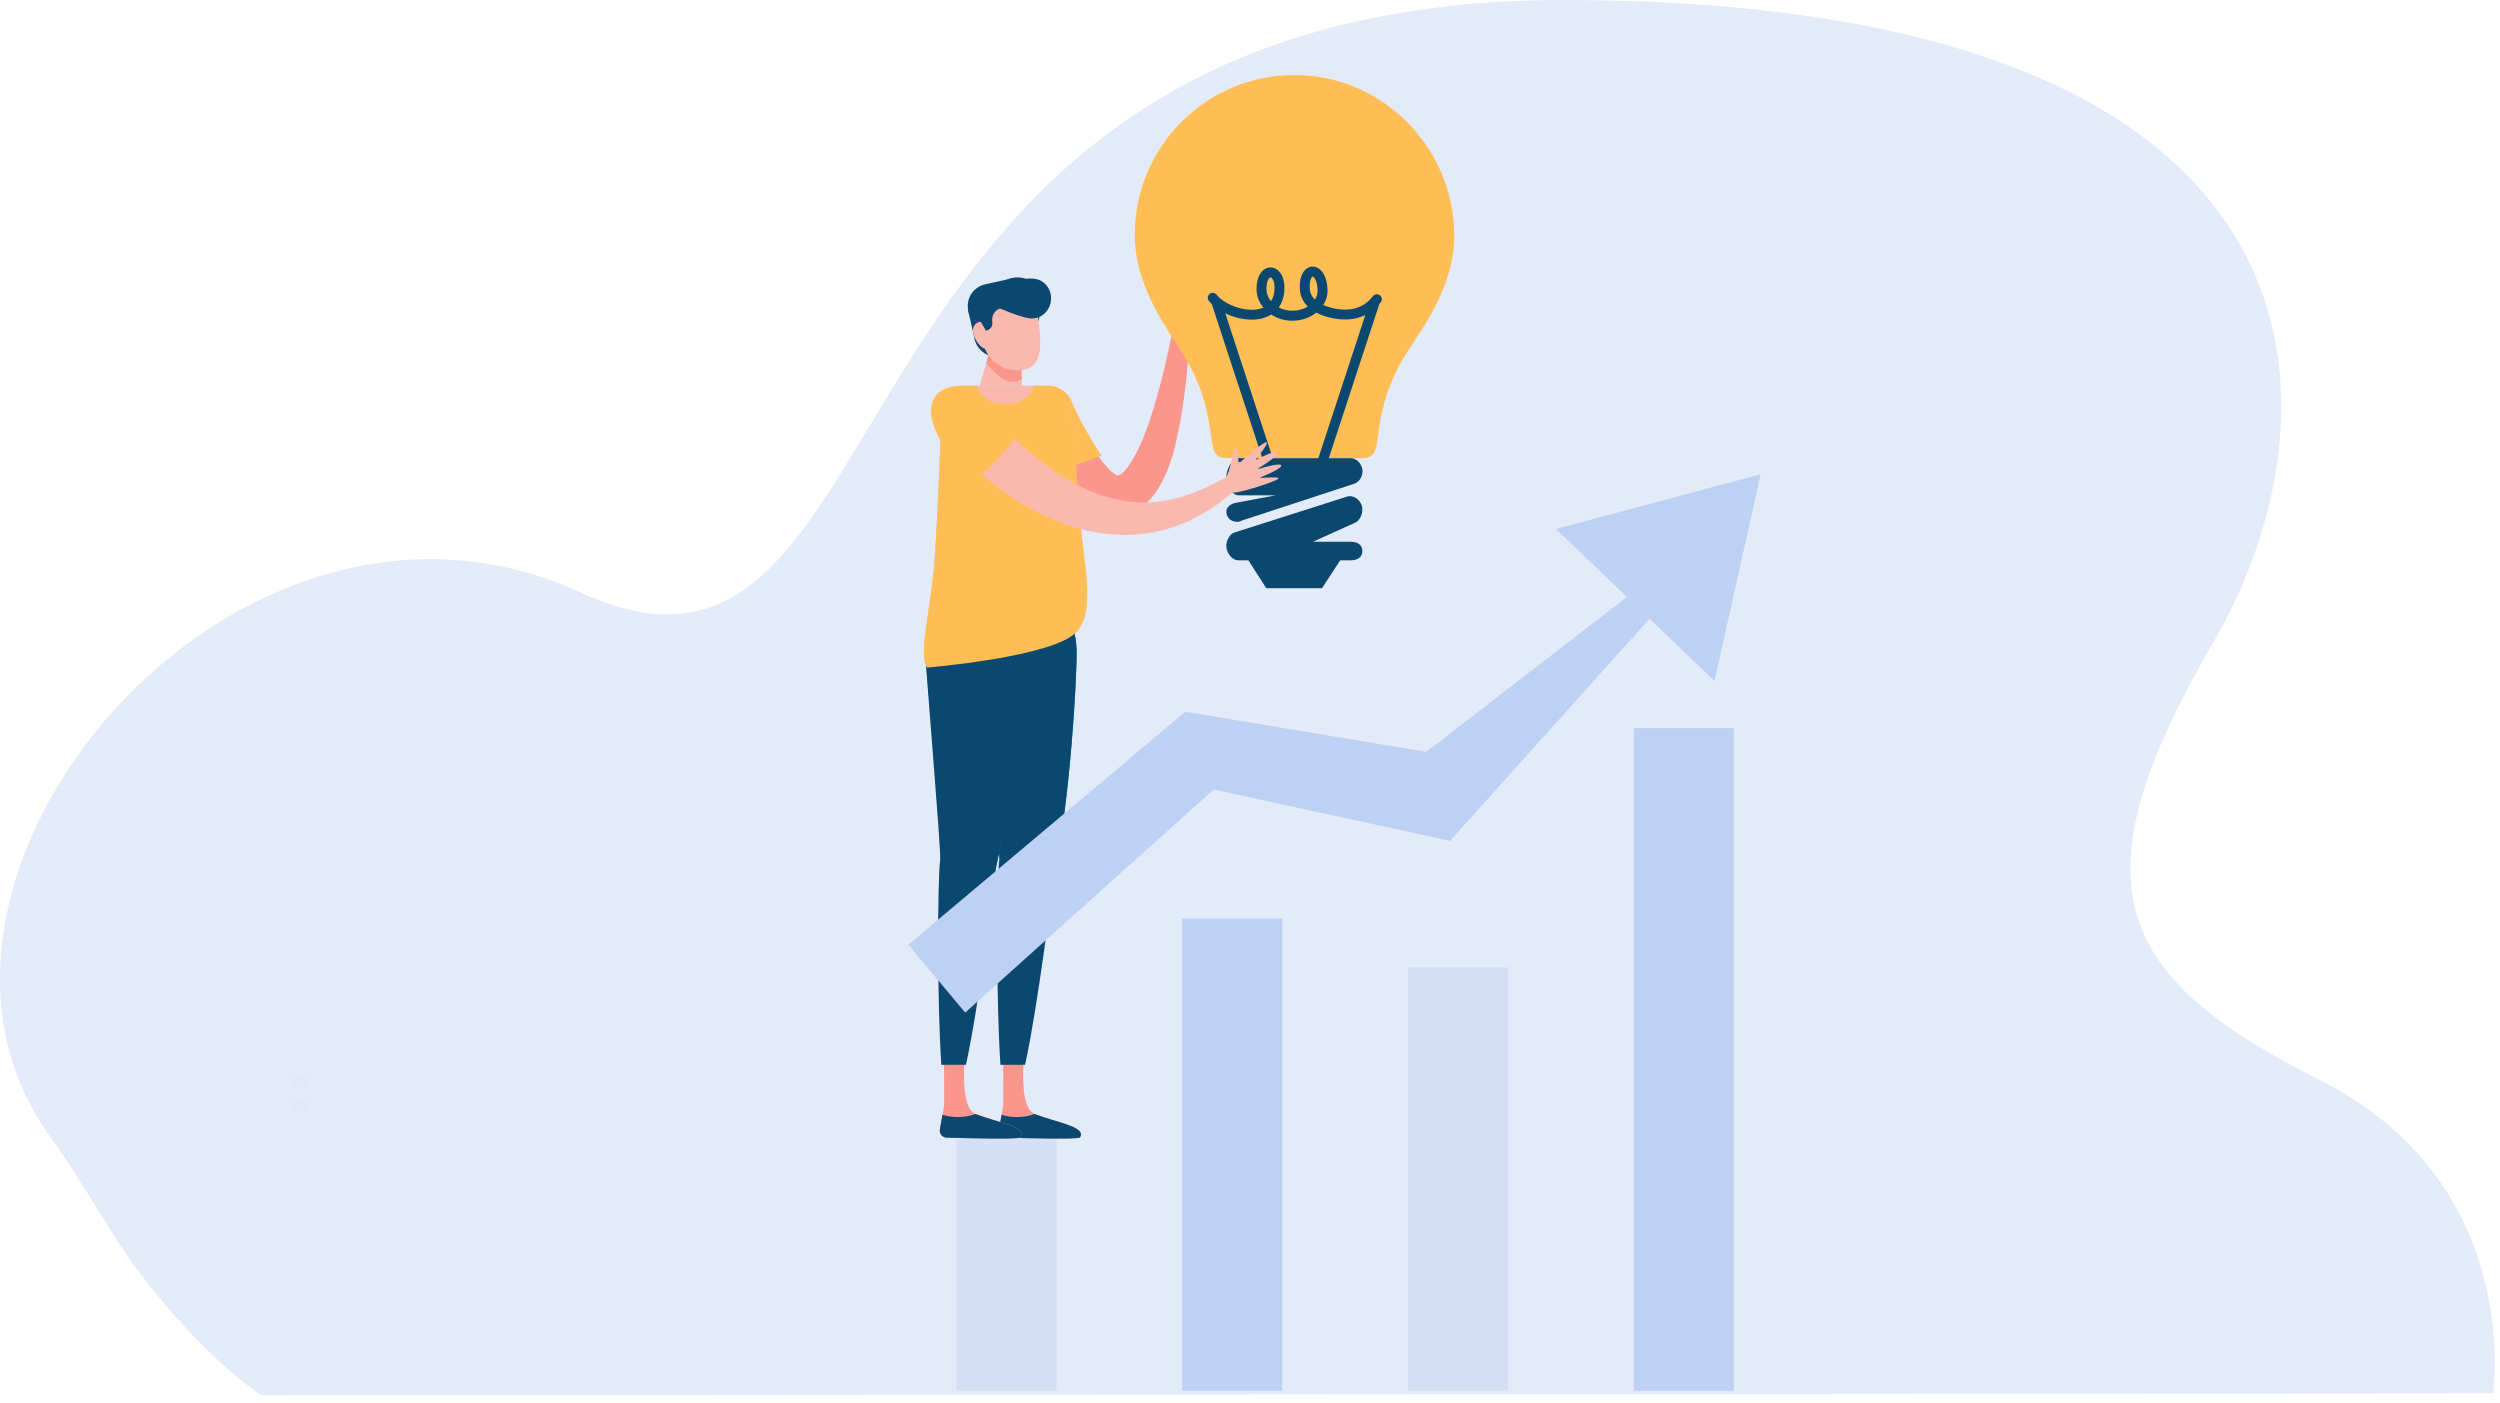
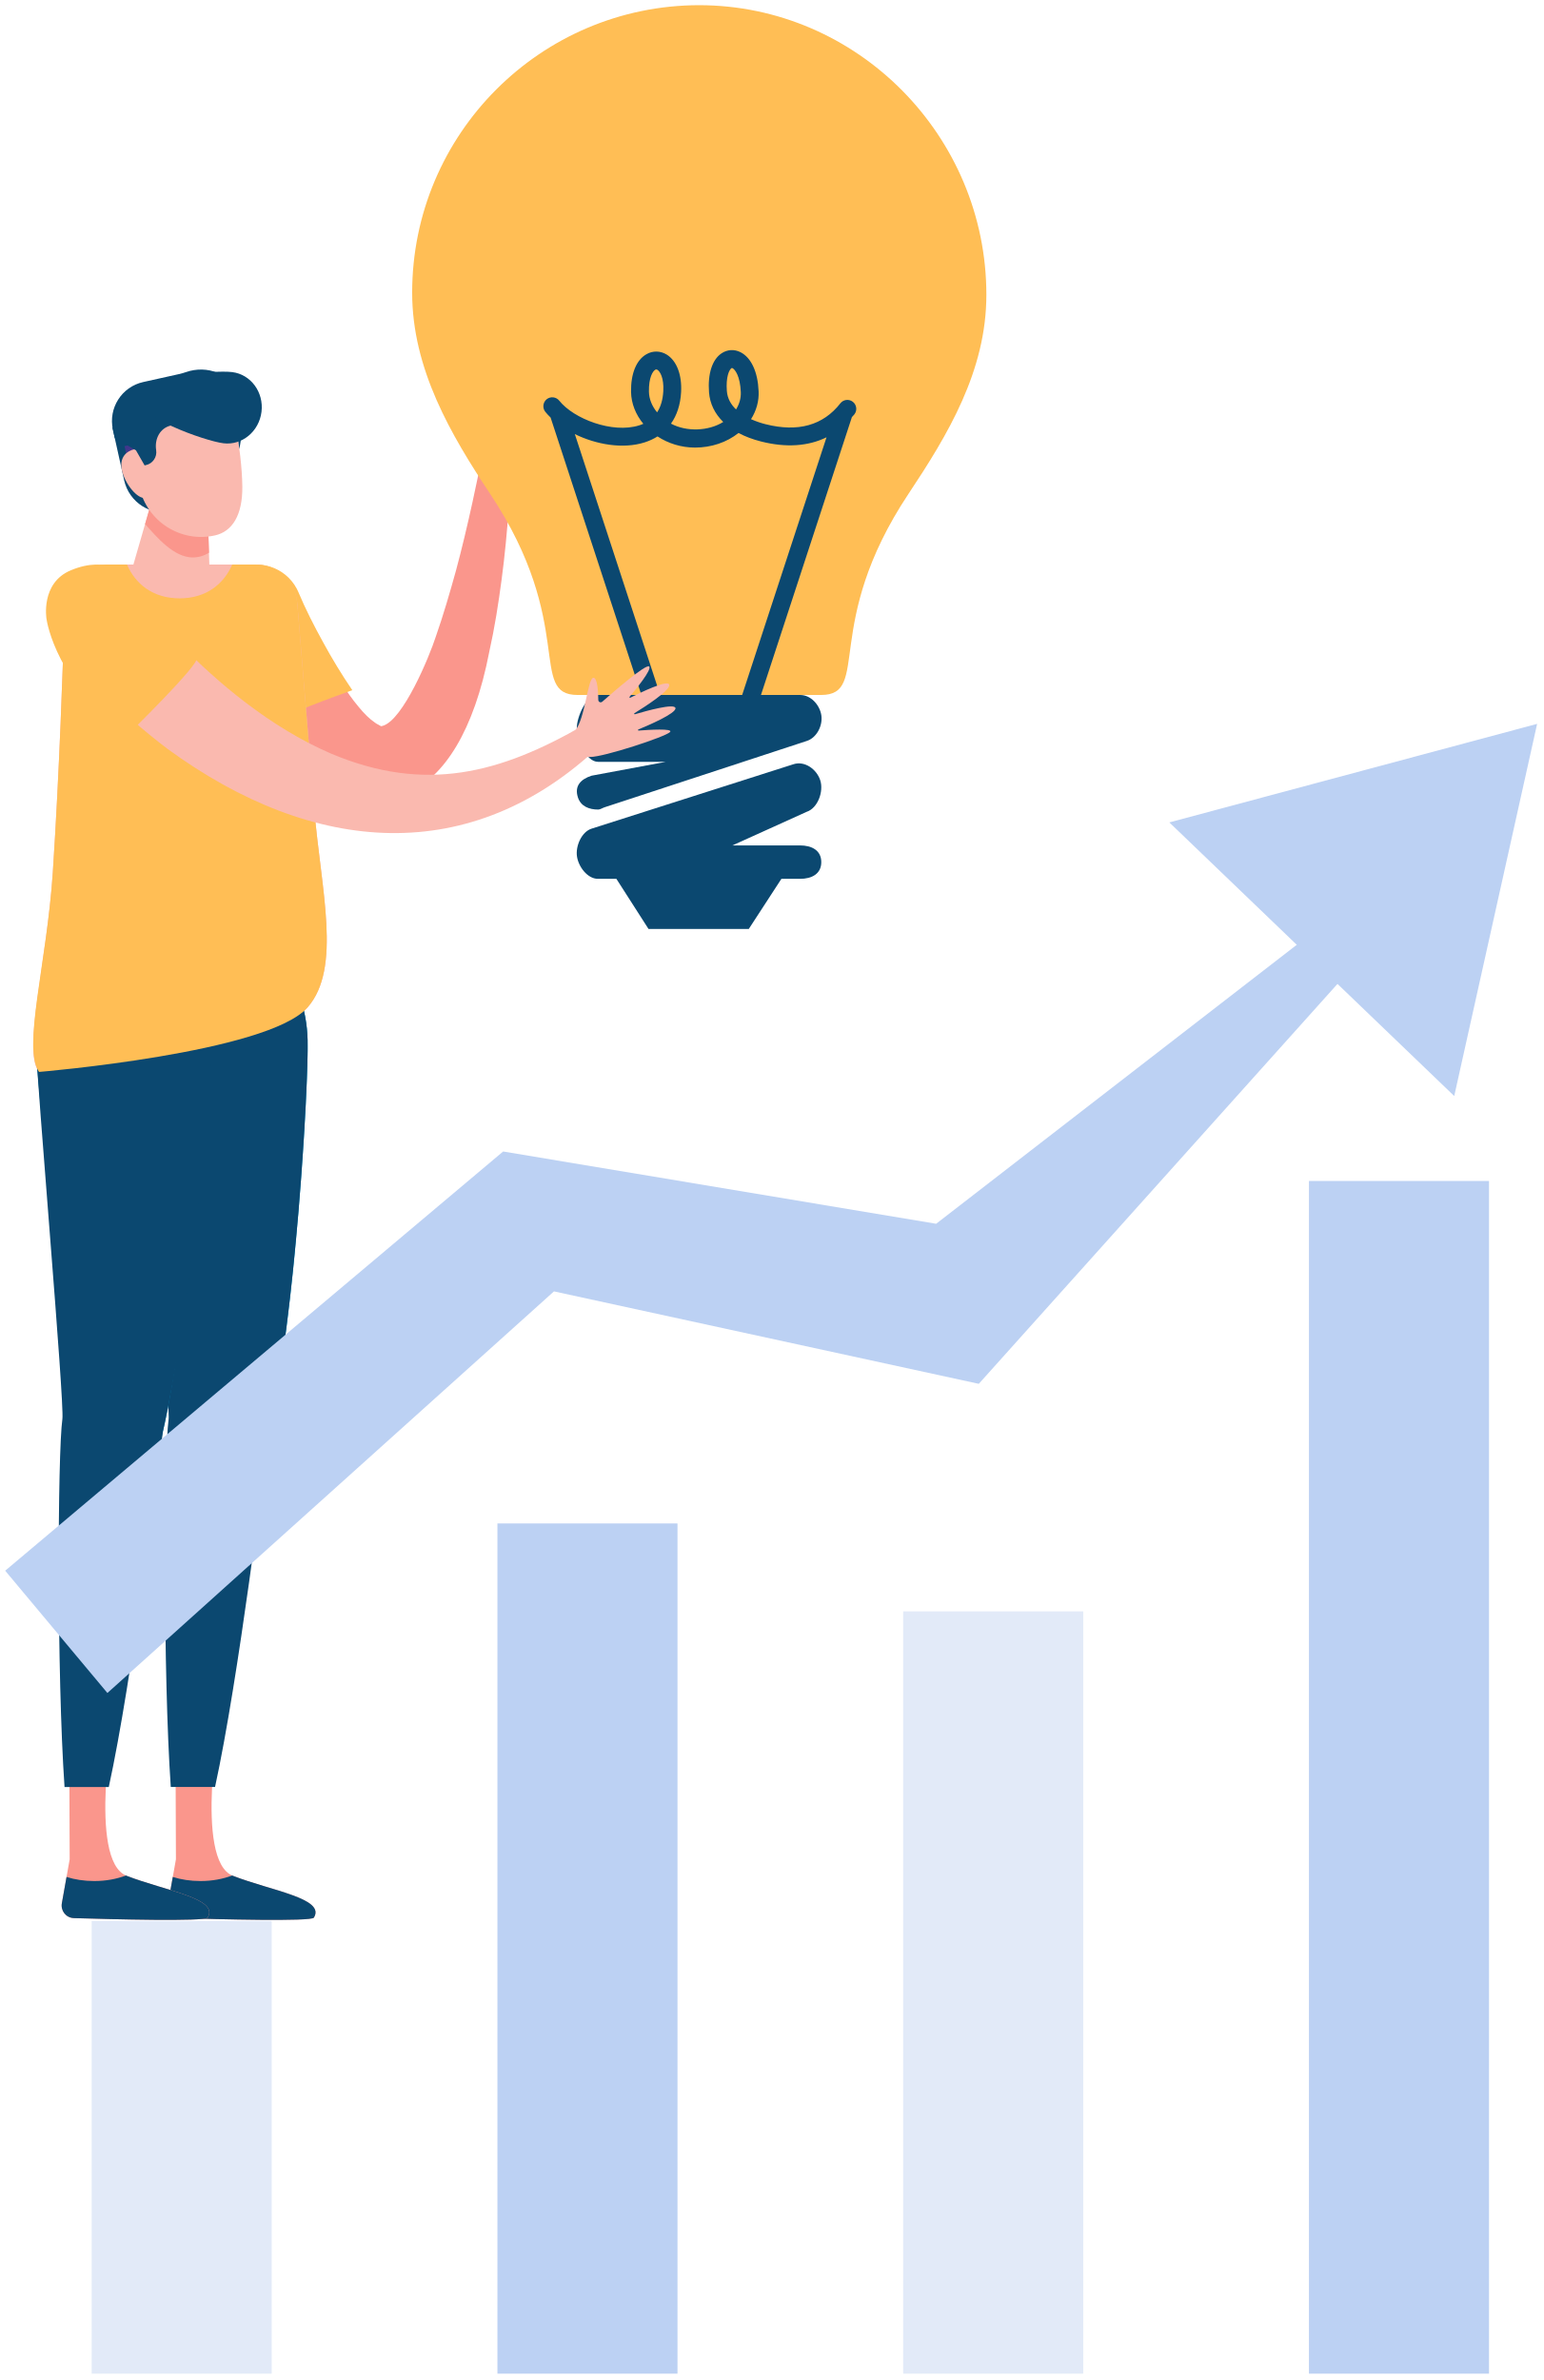
- <svg xmlns="http://www.w3.org/2000/svg" width="312" height="175" viewBox="0 0 312 175" fill="none">
-   <path fill-rule="evenodd" clip-rule="evenodd" d="M311.12 173.888C311.12 173.888 315.113 147.643 289.449 134.756C263.786 121.87 258.652 110.325 276.128 80.337C293.603 50.35 292.167 0.234 195.62 0C99.073 -0.233 115.45 93.721 72.472 73.948C29.494 54.175 -17.065 109.467 6.214 141.797C10.473 147.711 13.984 154.311 17.233 158.602C25.822 169.95 32.648 174.127 32.648 174.127L311.12 173.888Z" fill="#E3EAF8" />
-   <path fill-rule="evenodd" clip-rule="evenodd" d="M38.098 135.605C38.337 135.498 38.48 135.254 38.48 134.906C38.48 134.574 38.337 134.345 38.098 134.246C38.009 134.209 37.907 134.19 37.793 134.19H36.611V135.665H37.793C37.907 135.665 38.009 135.644 38.098 135.605Z" fill="#E0E9F8" />
-   <path fill-rule="evenodd" clip-rule="evenodd" d="M38.098 138.667C38.453 138.57 38.665 138.293 38.665 137.88C38.665 137.5 38.453 137.231 38.098 137.136C38.005 137.111 37.904 137.098 37.793 137.098H36.611V138.694L37.793 138.705C37.903 138.705 38.005 138.692 38.098 138.667Z" fill="#E0E9F8" />
-   <rect opacity="0.5" x="119.365" y="142.172" width="12.502" height="31.388" fill="#C5D6F1" />
-   <rect x="147.537" y="114.618" width="12.503" height="58.943" fill="#BCD1F3" />
-   <rect opacity="0.5" x="175.712" y="120.713" width="12.502" height="52.847" fill="#C5D6F1" />
-   <rect x="203.885" y="90.875" width="12.503" height="82.686" fill="#BCD1F3" />
-   <path d="M146.717 39.386C146.653 38.317 144.803 36.139 145.085 35.866C145.288 35.67 146.009 36.343 146.398 36.736C146.443 36.782 146.511 36.798 146.571 36.776C146.632 36.753 146.674 36.698 146.679 36.634C146.764 35.583 147.027 32.642 147.32 32.615C147.618 32.587 147.766 34.447 147.808 35.071C147.809 35.09 147.823 35.106 147.842 35.108C147.861 35.11 147.879 35.099 147.885 35.081C148.114 34.42 148.885 32.287 149.216 32.561C149.531 32.822 149.042 34.865 148.84 35.651C148.835 35.67 148.845 35.69 148.864 35.698C148.882 35.705 148.903 35.698 148.914 35.68C149.312 34.976 150.362 33.191 150.645 33.419C150.934 33.651 150.121 35.586 149.819 36.273C149.811 36.291 149.818 36.312 149.834 36.323C149.851 36.333 149.873 36.33 149.886 36.315C150.341 35.802 151.531 34.493 151.524 34.877C151.516 35.353 149.425 39.307 148.74 39.969C148.055 40.632 146.717 39.386 146.717 39.386Z" fill="#FA968C" />
-   <path d="M127.943 52.621C129.361 55.762 131.4 59.329 133.867 61.777C138.665 66.527 144.824 65.286 146.974 54.179C147.348 52.505 147.609 50.838 147.828 49.175C148.275 45.852 148.448 42.54 148.601 39.237C148.624 38.737 148.237 38.313 147.738 38.29C147.285 38.269 146.895 38.584 146.808 39.015L146.804 39.033C146.154 42.239 145.5 45.44 144.661 48.552C144.23 50.103 143.783 51.641 143.263 53.124C142.811 54.528 140.997 58.89 139.587 59.317C139.54 59.309 139.494 59.37 139.467 59.344C139.441 59.32 139.428 59.318 139.412 59.332C139.386 59.297 139.368 59.282 139.345 59.286C139.267 59.224 139.176 59.213 139.009 59.078C138.702 58.876 138.281 58.478 137.882 57.982C137.063 57.012 136.301 55.73 135.63 54.399C134.467 52.142 133.793 50.518 133.793 50.518C132.36 46.591 126.42 48.472 127.854 52.404C127.881 52.475 127.912 52.553 127.943 52.621Z" fill="#FA968C" />
-   <path d="M137.463 56.848C137.458 56.84 137.452 56.833 137.447 56.825C136.722 55.764 136.05 54.657 135.431 53.52C134.817 52.412 134.191 51.18 133.753 50.131L133.731 50.079C133.696 49.995 133.657 49.912 133.614 49.83C132.799 48.283 130.885 47.69 129.338 48.504C127.791 49.318 127.197 51.232 128.011 52.779C128.775 54.231 129.515 55.417 130.359 56.666C130.931 57.491 131.539 58.291 132.166 59.078C132.632 58.58 136.349 57.247 137.463 56.848Z" fill="#FFBE55" />
-   <path d="M134.363 78.834C131.608 81.995 115.71 83.314 115.71 83.314C114.537 81.952 116.252 75.762 116.666 69.48C117.113 62.686 117.371 55.188 117.489 51.137C117.538 49.465 118.906 48.139 120.579 48.139H130.668C132.223 48.139 133.517 49.325 133.645 50.875C133.91 54.083 134.371 59.658 134.825 65.124C135.286 70.67 136.744 76.103 134.363 78.834Z" fill="#FAB9AF" />
-   <path d="M125.192 131.649L125.215 137.902L124.672 140.947C124.578 141.474 124.967 141.962 125.503 141.978C128.063 142.057 134.618 142.229 134.793 141.946C135.617 140.612 131.892 140.099 129.166 139.044C126.441 137.989 128.322 127.641 128.322 127.641L125.192 131.649Z" fill="#FA968C" />
-   <path d="M129.166 139.044C129.152 139.039 129.139 139.029 129.125 139.023C128.476 139.265 127.745 139.408 126.921 139.408C126.215 139.408 125.574 139.306 124.996 139.125L124.672 140.947C124.578 141.474 124.967 141.962 125.503 141.978C128.063 142.057 134.618 142.23 134.793 141.946C135.617 140.613 131.891 140.099 129.166 139.044Z" fill="#0B4870" />
-   <path d="M134.359 81.113C134.457 85.46 132.748 113.033 129.371 113.109C125.995 113.186 122.23 85.737 122.131 81.39C122.033 77.044 124.69 73.459 128.066 73.383C131.443 73.306 134.26 76.767 134.359 81.113Z" fill="#0091C8" />
-   <path d="M124.708 107.381C124.373 109.774 124.319 125.102 124.857 132.888H127.931C129.582 125.335 131.346 110.696 131.673 108.357C131.677 108.327 131.679 108.298 131.683 108.268C133.52 100.142 134.431 84.318 134.359 81.113C134.26 76.767 131.443 73.306 128.067 73.383C124.69 73.459 122.033 77.045 122.132 81.39C122.193 84.119 124.867 106.248 124.708 107.381Z" fill="#0B4870" />
-   <path d="M117.814 131.649L117.837 137.902L117.294 140.947C117.2 141.474 117.59 141.962 118.126 141.978C120.686 142.057 127.24 142.229 127.416 141.946C128.24 140.612 124.515 140.099 121.789 139.044C119.064 137.989 120.944 127.641 120.944 127.641L117.814 131.649Z" fill="#FA968C" />
-   <path d="M121.789 139.044C121.774 139.039 121.762 139.029 121.748 139.023C121.098 139.265 120.368 139.408 119.544 139.408C118.837 139.408 118.197 139.306 117.619 139.125L117.294 140.947C117.2 141.474 117.59 141.962 118.126 141.978C120.686 142.057 127.24 142.23 127.416 141.946C128.24 140.613 124.515 140.099 121.789 139.044Z" fill="#0B4870" />
-   <path d="M126.982 81.113C127.08 85.46 125.371 113.033 121.994 113.109C118.618 113.186 115.584 85.635 115.485 81.289C115.386 76.943 117.313 73.459 120.689 73.383C124.066 73.306 126.883 76.767 126.982 81.113Z" fill="#0091C8" />
-   <path d="M117.331 107.381C116.996 109.774 116.941 125.102 117.48 132.889H120.553C122.204 125.335 123.968 110.696 124.296 108.357C124.3 108.327 124.302 108.298 124.306 108.268C126.142 100.142 127.784 84.217 127.712 81.012C127.613 76.666 124.066 73.306 120.689 73.383C117.313 73.46 115.386 76.943 115.485 81.289C115.547 84.018 117.489 106.248 117.331 107.381Z" fill="#0B4870" />
-   <path d="M130.763 48.139H129.124C128.553 49.46 127.345 50.482 125.471 50.482C123.594 50.482 122.387 49.461 121.817 48.139H120.321C118.792 48.139 117.539 49.349 117.496 50.877C117.382 54.861 117.123 62.538 116.666 69.479C116.252 75.762 114.537 81.601 115.71 83.314C115.71 83.314 131.608 81.994 134.362 78.834C136.743 76.102 135.285 70.669 134.824 65.124C134.365 59.605 133.9 53.974 133.637 50.782C133.514 49.286 132.264 48.139 130.763 48.139Z" fill="#FFBE55" />
-   <path d="M125.037 44.468C123.492 44.811 121.962 43.837 121.618 42.292L120.803 38.628L123.6 38.006L125.037 44.468Z" fill="#0B4870" />
-   <path d="M127.535 48.139H122.26L123.781 42.88L127.377 43.325L127.535 48.139Z" fill="#FAB9AF" />
-   <path d="M127.377 43.325L123.781 42.88L123.073 45.331C123.878 46.238 125.071 47.647 126.38 47.647C126.795 47.647 127.173 47.53 127.513 47.314L127.377 43.325Z" fill="#FA968C" />
-   <path d="M127.922 46.12C125.553 46.647 123.206 45.154 122.68 42.785L121.617 38.008L128.973 36.373C128.973 36.373 129.802 40.102 129.826 42.738C129.843 44.715 129.129 45.851 127.922 46.12Z" fill="#FAB9AF" />
-   <path d="M121.646 39.931L123.029 39.624L123.168 40.25L121.786 40.558L121.646 39.931Z" fill="#41378C" />
-   <path d="M123.726 41.605C123.933 42.536 123.655 43.392 123.104 43.514C122.554 43.636 121.675 42.549 121.468 41.617C121.261 40.685 121.804 40.261 122.354 40.138C122.904 40.016 123.518 40.672 123.726 41.605Z" fill="#FAB9AF" />
-   <path d="M129.919 38.224C129.959 37.59 129.856 36.957 129.617 36.368C129.026 34.91 127.392 34.282 125.906 34.799C125.754 34.852 125.593 34.898 125.423 34.936L122.94 35.487C121.448 35.818 120.507 37.296 120.839 38.788L120.968 39.366L122.44 40.22L123.04 41.265L123.137 41.243C123.61 41.138 123.916 40.683 123.842 40.21C123.72 39.43 124.107 38.668 124.878 38.497L127.081 38.007C128.422 37.708 129.28 38.273 129.503 39.276L129.623 40.14L129.919 38.224Z" fill="#0B4870" />
-   <path d="M122.491 36.482C122.323 37.844 127.221 39.571 128.513 39.731C129.804 39.891 130.988 38.915 131.156 37.552C131.324 36.19 130.414 34.955 129.122 34.796C127.83 34.636 122.66 35.119 122.491 36.482Z" fill="#0B4870" />
-   <path d="M116.895 53.282C118.52 55.496 121.305 58.408 124.639 60.923C134.838 68.361 145.752 69.113 154.653 60.694C155.017 60.35 155.033 59.775 154.689 59.411C154.394 59.1 153.932 59.043 153.576 59.248L153.536 59.272C147.731 62.622 142.534 63.997 135.99 61.248C127.412 57.552 121.326 48.659 121.966 49.507C120.914 48.114 118.932 47.838 117.539 48.89C116.158 49.933 115.876 51.891 116.895 53.282Z" fill="#FAB9AF" />
-   <path d="M126.646 54.613C124.522 52.707 121.821 48.951 121.821 48.951C121.821 48.951 120.541 47.438 117.906 48.542C115.802 49.423 116.228 51.909 116.228 51.909C116.279 52.255 116.982 56.356 121.82 59.983C121.82 59.983 127.003 54.933 126.646 54.613Z" fill="#FFBE55" />
-   <path d="M161.548 9.359C150.547 9.372 141.617 18.29 141.617 29.292C141.617 34.58 144.307 39.145 147.032 43.238C153.053 52.282 149.632 57.181 153.107 57.181H161.536H170.009C173.487 57.181 170.056 52.281 176.079 43.238C178.803 39.146 181.486 34.723 181.486 29.437C181.488 18.433 172.548 9.372 161.548 9.359Z" fill="#FFBE55" />
-   <path fill-rule="evenodd" clip-rule="evenodd" d="M151.831 36.778C151.618 36.51 151.226 36.466 150.96 36.677C150.692 36.892 150.649 37.282 150.862 37.549C150.971 37.686 151.096 37.818 151.231 37.948L157.841 58.117C157.928 58.378 158.169 58.544 158.431 58.544C158.494 58.544 158.559 58.534 158.624 58.513C158.949 58.405 159.125 58.057 159.018 57.73L152.912 39.096C154.394 39.819 156.249 40.15 157.761 39.669C158.088 39.564 158.385 39.426 158.654 39.257C159.393 39.741 160.298 40.03 161.257 40.03C162.392 40.03 163.465 39.666 164.278 39.017C164.732 39.26 165.258 39.46 165.845 39.608C167.578 40.047 169.111 39.941 170.388 39.317L164.35 57.731C164.245 58.057 164.422 58.407 164.744 58.513C164.81 58.535 164.876 58.543 164.94 58.543C165.201 58.543 165.444 58.378 165.53 58.118L172.15 37.916C172.175 37.886 172.202 37.858 172.229 37.83L172.229 37.83C172.261 37.797 172.293 37.764 172.322 37.727C172.532 37.458 172.486 37.067 172.217 36.857C171.947 36.645 171.558 36.693 171.348 36.962C170.15 38.492 168.4 38.978 166.149 38.408C165.895 38.344 165.526 38.232 165.145 38.06C165.519 37.474 165.704 36.807 165.673 36.131C165.619 34.785 165.162 33.797 164.419 33.419C163.985 33.199 163.503 33.227 163.102 33.494C162.45 33.928 162.131 34.918 162.23 36.206C162.291 36.989 162.632 37.683 163.216 38.254C162.202 38.887 160.678 38.955 159.588 38.37C160.002 37.786 160.243 37.05 160.291 36.191C160.358 34.988 159.986 34.014 159.298 33.587C158.859 33.314 158.332 33.301 157.887 33.556C157.184 33.952 156.796 34.904 156.816 36.167C156.829 36.983 157.146 37.749 157.668 38.381C157.577 38.422 157.483 38.457 157.383 38.488C155.533 39.077 152.831 38.035 151.831 36.778ZM163.792 34.523L163.796 34.52C163.805 34.514 163.811 34.51 163.82 34.51C163.829 34.51 163.841 34.514 163.858 34.523C164.04 34.615 164.392 35.08 164.436 36.182C164.456 36.599 164.338 37.012 164.106 37.385C163.762 37.057 163.508 36.637 163.468 36.109C163.394 35.153 163.62 34.636 163.792 34.523ZM158.566 34.612C158.542 34.612 158.521 34.619 158.499 34.633C158.327 34.73 158.041 35.158 158.057 36.148C158.065 36.669 158.276 37.167 158.624 37.587C158.877 37.202 159.023 36.712 159.054 36.123C159.107 35.185 158.823 34.749 158.649 34.641C158.614 34.621 158.588 34.612 158.566 34.612Z" fill="#0B4870" />
-   <path d="M168.566 57.181H154.522C153.707 57.181 153.047 58.682 153.047 59.499C153.047 60.315 153.708 61.816 154.522 61.816H159.229L154.074 62.777C153.3 63.028 152.875 63.505 153.126 64.28C153.327 64.905 153.907 65.125 154.531 65.125C154.681 65.125 154.834 65.011 154.986 64.964L169.025 60.366C169.714 60.142 170.14 59.296 170.027 58.579C169.911 57.861 169.293 57.181 168.566 57.181Z" fill="#0B4870" />
-   <path d="M168.549 67.611H163.856L169.005 65.283C169.779 65.033 170.204 63.872 169.952 63.095C169.701 62.322 168.87 61.73 168.093 61.982L154.066 66.452C153.374 66.678 152.95 67.67 153.063 68.387C153.175 69.105 153.796 69.928 154.522 69.928H155.798L158.029 73.405H164.989L167.256 69.928H168.549C169.365 69.928 170.024 69.584 170.024 68.769C170.024 67.954 169.365 67.611 168.549 67.611Z" fill="#0B4870" />
-   <path d="M120.457 126.371L113.36 117.893L147.934 88.83L177.999 93.841L212.109 67.495L213.485 68.73L180.961 104.937L151.464 98.529L120.457 126.371Z" fill="#BCD1F3" />
-   <path d="M213.972 84.985L194.191 66.016L219.728 59.184L213.972 84.985Z" fill="#BCD1F3" />
-   <path d="M152.93 59.654C153.628 58.841 153.811 55.989 154.203 55.989C154.485 55.989 154.536 56.974 154.542 57.527C154.542 57.591 154.581 57.65 154.64 57.676C154.699 57.702 154.768 57.691 154.816 57.649C155.607 56.952 157.84 55.02 158.07 55.204C158.303 55.39 157.117 56.831 156.713 57.309C156.7 57.324 156.7 57.345 156.712 57.36C156.724 57.375 156.744 57.379 156.761 57.371C157.385 57.055 159.422 56.057 159.47 56.484C159.515 56.89 157.744 58.02 157.052 58.444C157.035 58.455 157.028 58.476 157.036 58.495C157.045 58.513 157.065 58.522 157.084 58.517C157.86 58.287 159.856 57.733 159.901 58.094C159.947 58.462 158.017 59.288 157.324 59.572C157.305 59.58 157.296 59.599 157.3 59.618C157.304 59.638 157.322 59.651 157.342 59.649C158.025 59.595 159.791 59.482 159.519 59.754C159.182 60.09 154.931 61.48 153.979 61.48C153.027 61.48 152.93 59.654 152.93 59.654Z" fill="#FAB9AF" />
-   <path fill-rule="evenodd" clip-rule="evenodd" d="M247.373 149.267C249.485 148.498 250.574 146.162 249.806 144.049C249.037 141.937 246.701 140.848 244.588 141.617C242.475 142.385 241.386 144.721 242.155 146.834C242.924 148.947 245.26 150.036 247.373 149.267Z" fill="#E3EAF8" />
-   <rect x="245.286" y="148.294" width="3.257" height="6.513" rx="1" transform="rotate(-20 245.286 148.294)" fill="#E3EAF8" />
+ <svg xmlns="http://www.w3.org/2000/svg" width="107" height="165" viewBox="0 0 107 165" fill="none">
+   <rect opacity="0.5" x="6.356" y="133.172" width="12.484" height="31.388" fill="#C5D6F1" />
+   <rect x="34.488" y="105.618" width="12.485" height="58.943" fill="#BCD1F3" />
+   <rect opacity="0.5" x="62.622" y="111.713" width="12.484" height="52.847" fill="#C5D6F1" />
+   <rect x="90.755" y="81.875" width="12.485" height="82.686" fill="#BCD1F3" />
+   <path d="M33.669 30.386C33.606 29.317 31.758 27.138 32.04 26.866C32.243 26.669 32.962 27.343 33.35 27.736C33.396 27.782 33.463 27.797 33.524 27.775C33.584 27.753 33.626 27.698 33.631 27.634C33.716 26.583 33.978 23.642 34.272 23.614C34.568 23.586 34.717 25.447 34.758 26.071C34.76 26.09 34.774 26.106 34.793 26.108C34.812 26.11 34.829 26.099 34.835 26.081C35.064 25.42 35.834 23.287 36.164 23.561C36.479 23.822 35.991 25.864 35.789 26.651C35.784 26.67 35.794 26.69 35.813 26.698C35.831 26.705 35.852 26.698 35.862 26.68C36.26 25.976 37.309 24.191 37.592 24.419C37.88 24.651 37.068 26.586 36.767 27.273C36.759 27.291 36.766 27.312 36.782 27.323C36.799 27.333 36.82 27.33 36.834 27.315C37.288 26.802 38.477 25.493 38.47 25.877C38.461 26.353 36.373 30.307 35.689 30.969C35.005 31.632 33.669 30.386 33.669 30.386Z" fill="#FA968C" />
+   <path d="M14.922 43.621C16.338 46.762 18.375 50.329 20.837 52.777C25.629 57.527 31.779 56.286 33.925 45.179C34.299 43.505 34.56 41.838 34.779 40.175C35.225 36.852 35.398 33.54 35.55 30.237C35.574 29.737 35.187 29.313 34.688 29.29C34.236 29.269 33.846 29.584 33.76 30.015L33.756 30.033C33.107 33.239 32.453 36.44 31.616 39.552C31.186 41.103 30.739 42.641 30.22 44.124C29.769 45.528 27.958 49.89 26.549 50.317C26.503 50.309 26.457 50.37 26.43 50.344C26.404 50.32 26.391 50.318 26.375 50.332C26.348 50.297 26.33 50.282 26.307 50.286C26.23 50.224 26.139 50.213 25.972 50.078C25.665 49.876 25.245 49.478 24.846 48.982C24.029 48.012 23.268 46.73 22.598 45.399C21.436 43.142 20.763 41.518 20.763 41.518C19.333 37.591 13.402 39.472 14.834 43.404C14.86 43.475 14.892 43.553 14.922 43.621Z" fill="#FA968C" />
+   <path d="M24.429 47.848C24.424 47.84 24.418 47.833 24.412 47.825C23.689 46.764 23.018 45.657 22.399 44.52C21.786 43.412 21.161 42.18 20.724 41.131L20.702 41.079C20.667 40.995 20.628 40.912 20.585 40.83C19.771 39.283 17.86 38.69 16.315 39.504C14.77 40.318 14.177 42.232 14.99 43.779C15.753 45.231 16.492 46.417 17.335 47.666C17.906 48.491 18.513 49.291 19.139 50.078C19.605 49.58 23.316 48.247 24.429 47.848Z" fill="#FFBE55" />
+   <path d="M21.333 69.834C18.582 72.995 2.707 74.314 2.707 74.314C1.535 72.952 3.248 66.762 3.661 60.48C4.108 53.686 4.365 46.188 4.483 42.137C4.532 40.465 5.898 39.139 7.568 39.139H17.643C19.196 39.139 20.488 40.325 20.616 41.875C20.881 45.083 21.34 50.658 21.794 56.124C22.254 61.67 23.71 67.103 21.333 69.834Z" fill="#FAB9AF" />
+   <path d="M12.175 122.649L12.198 128.902L11.655 131.947C11.562 132.474 11.951 132.962 12.486 132.978C15.042 133.057 21.587 133.229 21.762 132.946C22.585 131.612 18.865 131.099 16.144 130.044C13.422 128.989 15.3 118.641 15.3 118.641L12.175 122.649Z" fill="#FA968C" />
+   <path d="M16.144 130.044C16.129 130.039 16.117 130.029 16.102 130.023C15.454 130.265 14.724 130.408 13.902 130.408C13.196 130.408 12.557 130.306 11.98 130.125L11.655 131.947C11.562 132.474 11.951 132.962 12.486 132.978C15.042 133.057 21.587 133.23 21.762 132.946C22.585 131.613 18.865 131.099 16.144 130.044Z" fill="#0B4870" />
+   <path d="M21.328 72.113C21.427 76.46 19.72 104.033 16.348 104.109C12.976 104.186 9.217 76.737 9.119 72.39C9.02 68.044 11.674 64.459 15.045 64.383C18.417 64.306 21.23 67.767 21.328 72.113Z" fill="#0091C8" />
+   <path d="M11.692 98.381C11.357 100.774 11.303 116.102 11.841 123.888H14.91C16.558 116.335 18.32 101.696 18.647 99.357C18.651 99.327 18.653 99.298 18.657 99.268C20.491 91.142 21.401 75.318 21.328 72.113C21.23 67.767 18.417 64.306 15.045 64.383C11.674 64.459 9.021 68.045 9.119 72.39C9.181 75.119 11.85 97.248 11.692 98.381Z" fill="#0B4870" />
+   <path d="M4.808 122.649L4.831 128.902L4.289 131.947C4.195 132.474 4.584 132.962 5.119 132.978C7.675 133.057 14.22 133.229 14.396 132.946C15.219 131.612 11.499 131.099 8.777 130.044C6.056 128.989 7.933 118.641 7.933 118.641L4.808 122.649Z" fill="#FA968C" />
+   <path d="M8.777 130.044C8.762 130.039 8.75 130.029 8.736 130.023C8.087 130.265 7.357 130.408 6.535 130.408C5.829 130.408 5.19 130.306 4.613 130.125L4.289 131.947C4.195 132.474 4.584 132.962 5.119 132.978C7.675 133.057 14.22 133.23 14.396 132.946C15.219 131.613 11.499 131.099 8.777 130.044Z" fill="#0B4870" />
+   <path d="M13.962 72.113C14.061 76.46 12.354 104.033 8.982 104.109C5.61 104.186 2.58 76.635 2.482 72.289C2.383 67.943 4.307 64.459 7.679 64.383C11.05 64.306 13.864 67.767 13.962 72.113Z" fill="#0091C8" />
+   <path d="M4.325 98.381C3.99 100.774 3.936 116.102 4.474 123.889H7.543C9.192 116.335 10.953 101.696 11.28 99.357C11.284 99.327 11.286 99.298 11.29 99.268C13.124 91.142 14.764 75.217 14.691 72.012C14.593 67.666 11.05 64.306 7.679 64.383C4.307 64.46 2.383 67.943 2.482 72.289C2.544 75.018 4.483 97.248 4.325 98.381Z" fill="#0B4870" />
+   <path d="M17.738 39.139H16.101C15.531 40.46 14.325 41.482 12.454 41.482C10.579 41.482 9.374 40.461 8.805 39.139H7.311C5.784 39.139 4.533 40.349 4.49 41.877C4.376 45.861 4.117 53.538 3.661 60.479C3.248 66.762 1.535 72.601 2.706 74.314C2.706 74.314 18.582 72.994 21.332 69.834C23.709 67.102 22.254 61.669 21.793 56.124C21.335 50.605 20.87 44.974 20.608 41.782C20.485 40.286 19.237 39.139 17.738 39.139Z" fill="#FFBE55" />
+   <path d="M12.02 35.468V35.468C10.477 35.811 8.949 34.837 8.606 33.292L7.792 29.628L10.585 29.006L12.02 35.468Z" fill="#0B4870" />
+   <path d="M14.515 39.139H9.248L10.767 33.88L14.357 34.325L14.515 39.139Z" fill="#FAB9AF" />
+   <path d="M14.357 34.325L10.767 33.88L10.059 36.331C10.863 37.238 12.055 38.647 13.361 38.647C13.776 38.647 14.153 38.53 14.493 38.314L14.357 34.325Z" fill="#FA968C" />
+   <path d="M14.901 37.12V37.12C12.536 37.647 10.192 36.154 9.666 33.785L8.606 29.008L15.95 27.373C15.95 27.373 16.778 31.102 16.802 33.738C16.82 35.715 16.106 36.851 14.901 37.12Z" fill="#FAB9AF" />
+   <path d="M8.634 30.931L10.015 30.624L10.154 31.25L8.774 31.558L8.634 30.931Z" fill="#41378C" />
+   <path d="M10.711 32.605C10.918 33.536 10.64 34.392 10.091 34.514C9.541 34.636 8.664 33.549 8.457 32.617C8.25 31.685 8.792 31.261 9.341 31.138C9.891 31.016 10.504 31.672 10.711 32.605Z" fill="#FAB9AF" />
+   <path d="M16.896 29.224C16.935 28.59 16.832 27.957 16.594 27.369V27.369C16.004 25.91 14.372 25.282 12.888 25.799C12.736 25.852 12.575 25.898 12.405 25.936L9.926 26.487C8.437 26.818 7.497 28.296 7.829 29.788L7.957 30.366L9.427 31.22L10.026 32.265L10.123 32.243C10.595 32.138 10.901 31.683 10.827 31.21C10.705 30.43 11.092 29.668 11.862 29.497L14.062 29.006C15.401 28.708 16.257 29.273 16.48 30.276L16.6 31.14L16.896 29.224Z" fill="#0B4870" />
+   <path d="M9.478 27.482C9.31 28.844 14.201 30.571 15.491 30.731C16.781 30.891 17.962 29.915 18.131 28.552C18.299 27.189 17.389 25.955 16.099 25.796C14.81 25.636 9.647 26.119 9.478 27.482Z" fill="#0B4870" />
+   <path d="M3.89 44.282C5.512 46.496 8.294 49.408 11.623 51.923C21.807 59.361 32.706 60.113 41.594 51.694C41.957 51.35 41.973 50.775 41.63 50.411C41.335 50.1 40.874 50.043 40.519 50.248L40.478 50.272C34.681 53.622 29.492 54.997 22.958 52.248C14.392 48.552 8.314 39.659 8.954 40.507C7.903 39.114 5.924 38.838 4.533 39.89C3.154 40.933 2.872 42.891 3.89 44.282Z" fill="#FAB9AF" />
+   <path d="M13.627 45.613C11.506 43.707 8.809 39.951 8.809 39.951C8.809 39.951 7.53 38.438 4.899 39.542C2.798 40.423 3.224 42.909 3.224 42.909C3.275 43.255 3.977 47.356 8.808 50.983C8.808 50.983 13.983 45.933 13.627 45.613Z" fill="#FFBE55" />
+   <path d="M48.478 0.359C37.494 0.372 28.577 9.29 28.577 20.292C28.577 25.58 31.263 30.145 33.984 34.238C39.996 43.282 36.58 48.181 40.05 48.181H48.467H56.927C60.401 48.181 56.975 43.281 62.989 34.238C65.709 30.146 68.389 25.723 68.389 20.437C68.39 9.433 59.463 0.372 48.478 0.359Z" fill="#FFBE55" />
+   <path fill-rule="evenodd" clip-rule="evenodd" d="M38.776 27.778C38.563 27.51 38.171 27.466 37.906 27.677C37.639 27.892 37.596 28.282 37.808 28.549C37.917 28.686 38.042 28.818 38.176 28.948L44.778 49.117C44.864 49.378 45.105 49.544 45.366 49.544C45.429 49.544 45.494 49.534 45.559 49.513C45.884 49.405 46.06 49.057 45.952 48.73L39.856 30.096C41.335 30.819 43.187 31.15 44.697 30.669C45.024 30.564 45.32 30.426 45.589 30.257C46.327 30.741 47.23 31.03 48.188 31.03C49.322 31.03 50.393 30.666 51.205 30.017C51.658 30.26 52.184 30.46 52.769 30.608C54.5 31.047 56.031 30.941 57.306 30.317L51.277 48.731C51.172 49.057 51.349 49.407 51.67 49.513C51.736 49.535 51.802 49.543 51.866 49.543C52.127 49.543 52.369 49.378 52.455 49.118L59.066 28.916C59.091 28.886 59.118 28.858 59.145 28.83C59.176 28.797 59.209 28.764 59.237 28.727C59.448 28.457 59.401 28.067 59.132 27.857C58.862 27.645 58.474 27.693 58.265 27.962C57.069 29.492 55.321 29.979 53.073 29.408C52.82 29.344 52.451 29.232 52.071 29.06C52.444 28.474 52.629 27.807 52.598 27.131C52.544 25.785 52.087 24.797 51.346 24.419C50.912 24.199 50.431 24.227 50.03 24.494C49.38 24.928 49.061 25.918 49.16 27.206C49.221 27.988 49.561 28.683 50.145 29.254C49.132 29.887 47.61 29.955 46.522 29.37C46.935 28.787 47.176 28.05 47.223 27.191C47.29 25.988 46.919 25.014 46.233 24.587C45.794 24.314 45.267 24.301 44.823 24.556C44.121 24.952 43.733 25.904 43.753 27.167C43.767 27.983 44.083 28.749 44.604 29.381C44.514 29.422 44.419 29.457 44.32 29.488C42.472 30.077 39.775 29.035 38.776 27.778ZM50.72 25.523L50.724 25.52C50.733 25.514 50.738 25.51 50.747 25.51C50.757 25.51 50.768 25.514 50.786 25.523C50.967 25.615 51.318 26.08 51.363 27.182C51.382 27.599 51.265 28.012 51.033 28.385C50.69 28.057 50.436 27.637 50.396 27.109C50.323 26.153 50.548 25.636 50.72 25.523ZM45.501 25.612C45.477 25.612 45.456 25.619 45.434 25.633C45.263 25.73 44.977 26.158 44.993 27.148C45.001 27.669 45.212 28.167 45.559 28.587C45.812 28.202 45.957 27.712 45.989 27.123C46.041 26.185 45.757 25.75 45.584 25.64C45.549 25.621 45.523 25.612 45.501 25.612Z" fill="#0B4870" />
+   <path d="M55.487 48.181H41.463C40.649 48.181 39.99 49.682 39.99 50.499C39.99 51.315 40.65 52.816 41.463 52.816H46.163L41.016 53.777C40.243 54.028 39.818 54.505 40.069 55.28C40.27 55.905 40.849 56.125 41.472 56.125C41.621 56.125 41.775 56.011 41.926 55.964L55.945 51.366C56.633 51.142 57.058 50.296 56.945 49.579C56.83 48.861 56.212 48.181 55.487 48.181Z" fill="#0B4870" />
+   <path d="M55.47 58.611H50.783L55.925 56.283C56.698 56.033 57.123 54.872 56.871 54.095C56.62 53.322 55.79 52.73 55.015 52.982L41.007 57.452C40.317 57.678 39.893 58.67 40.006 59.387C40.118 60.105 40.737 60.928 41.463 60.928H42.737L44.965 64.405H51.915L54.178 60.928H55.47C56.285 60.928 56.943 60.584 56.943 59.769C56.943 58.954 56.285 58.611 55.47 58.611Z" fill="#0B4870" />
+   <path d="M7.447 117.371L0.36 108.893L34.885 79.83L64.906 84.841L98.967 58.495L100.341 59.73L67.864 95.937L38.409 89.529L7.447 117.371Z" fill="#BCD1F3" />
+   <path d="M100.828 75.985L81.075 57.016L106.575 50.184L100.828 75.985Z" fill="#BCD1F3" />
+   <path d="M39.874 50.654C40.57 49.841 40.753 46.989 41.145 46.989C41.426 46.989 41.477 47.974 41.483 48.527C41.483 48.591 41.522 48.65 41.58 48.676C41.639 48.702 41.708 48.691 41.756 48.649C42.546 47.952 44.776 46.02 45.005 46.204C45.239 46.39 44.054 47.831 43.651 48.309C43.638 48.324 43.638 48.345 43.65 48.36C43.662 48.375 43.682 48.379 43.699 48.371C44.322 48.055 46.356 47.057 46.403 47.484C46.449 47.89 44.68 49.02 43.989 49.444C43.972 49.455 43.965 49.476 43.974 49.495C43.982 49.513 44.002 49.522 44.022 49.517C44.796 49.287 46.789 48.733 46.834 49.094C46.88 49.462 44.953 50.288 44.261 50.572C44.242 50.58 44.233 50.599 44.237 50.618C44.241 50.638 44.259 50.651 44.278 50.649C44.961 50.595 46.724 50.482 46.453 50.754C46.117 51.09 41.871 52.48 40.92 52.48C39.97 52.48 39.874 50.654 39.874 50.654Z" fill="#FAB9AF" />
</svg>
